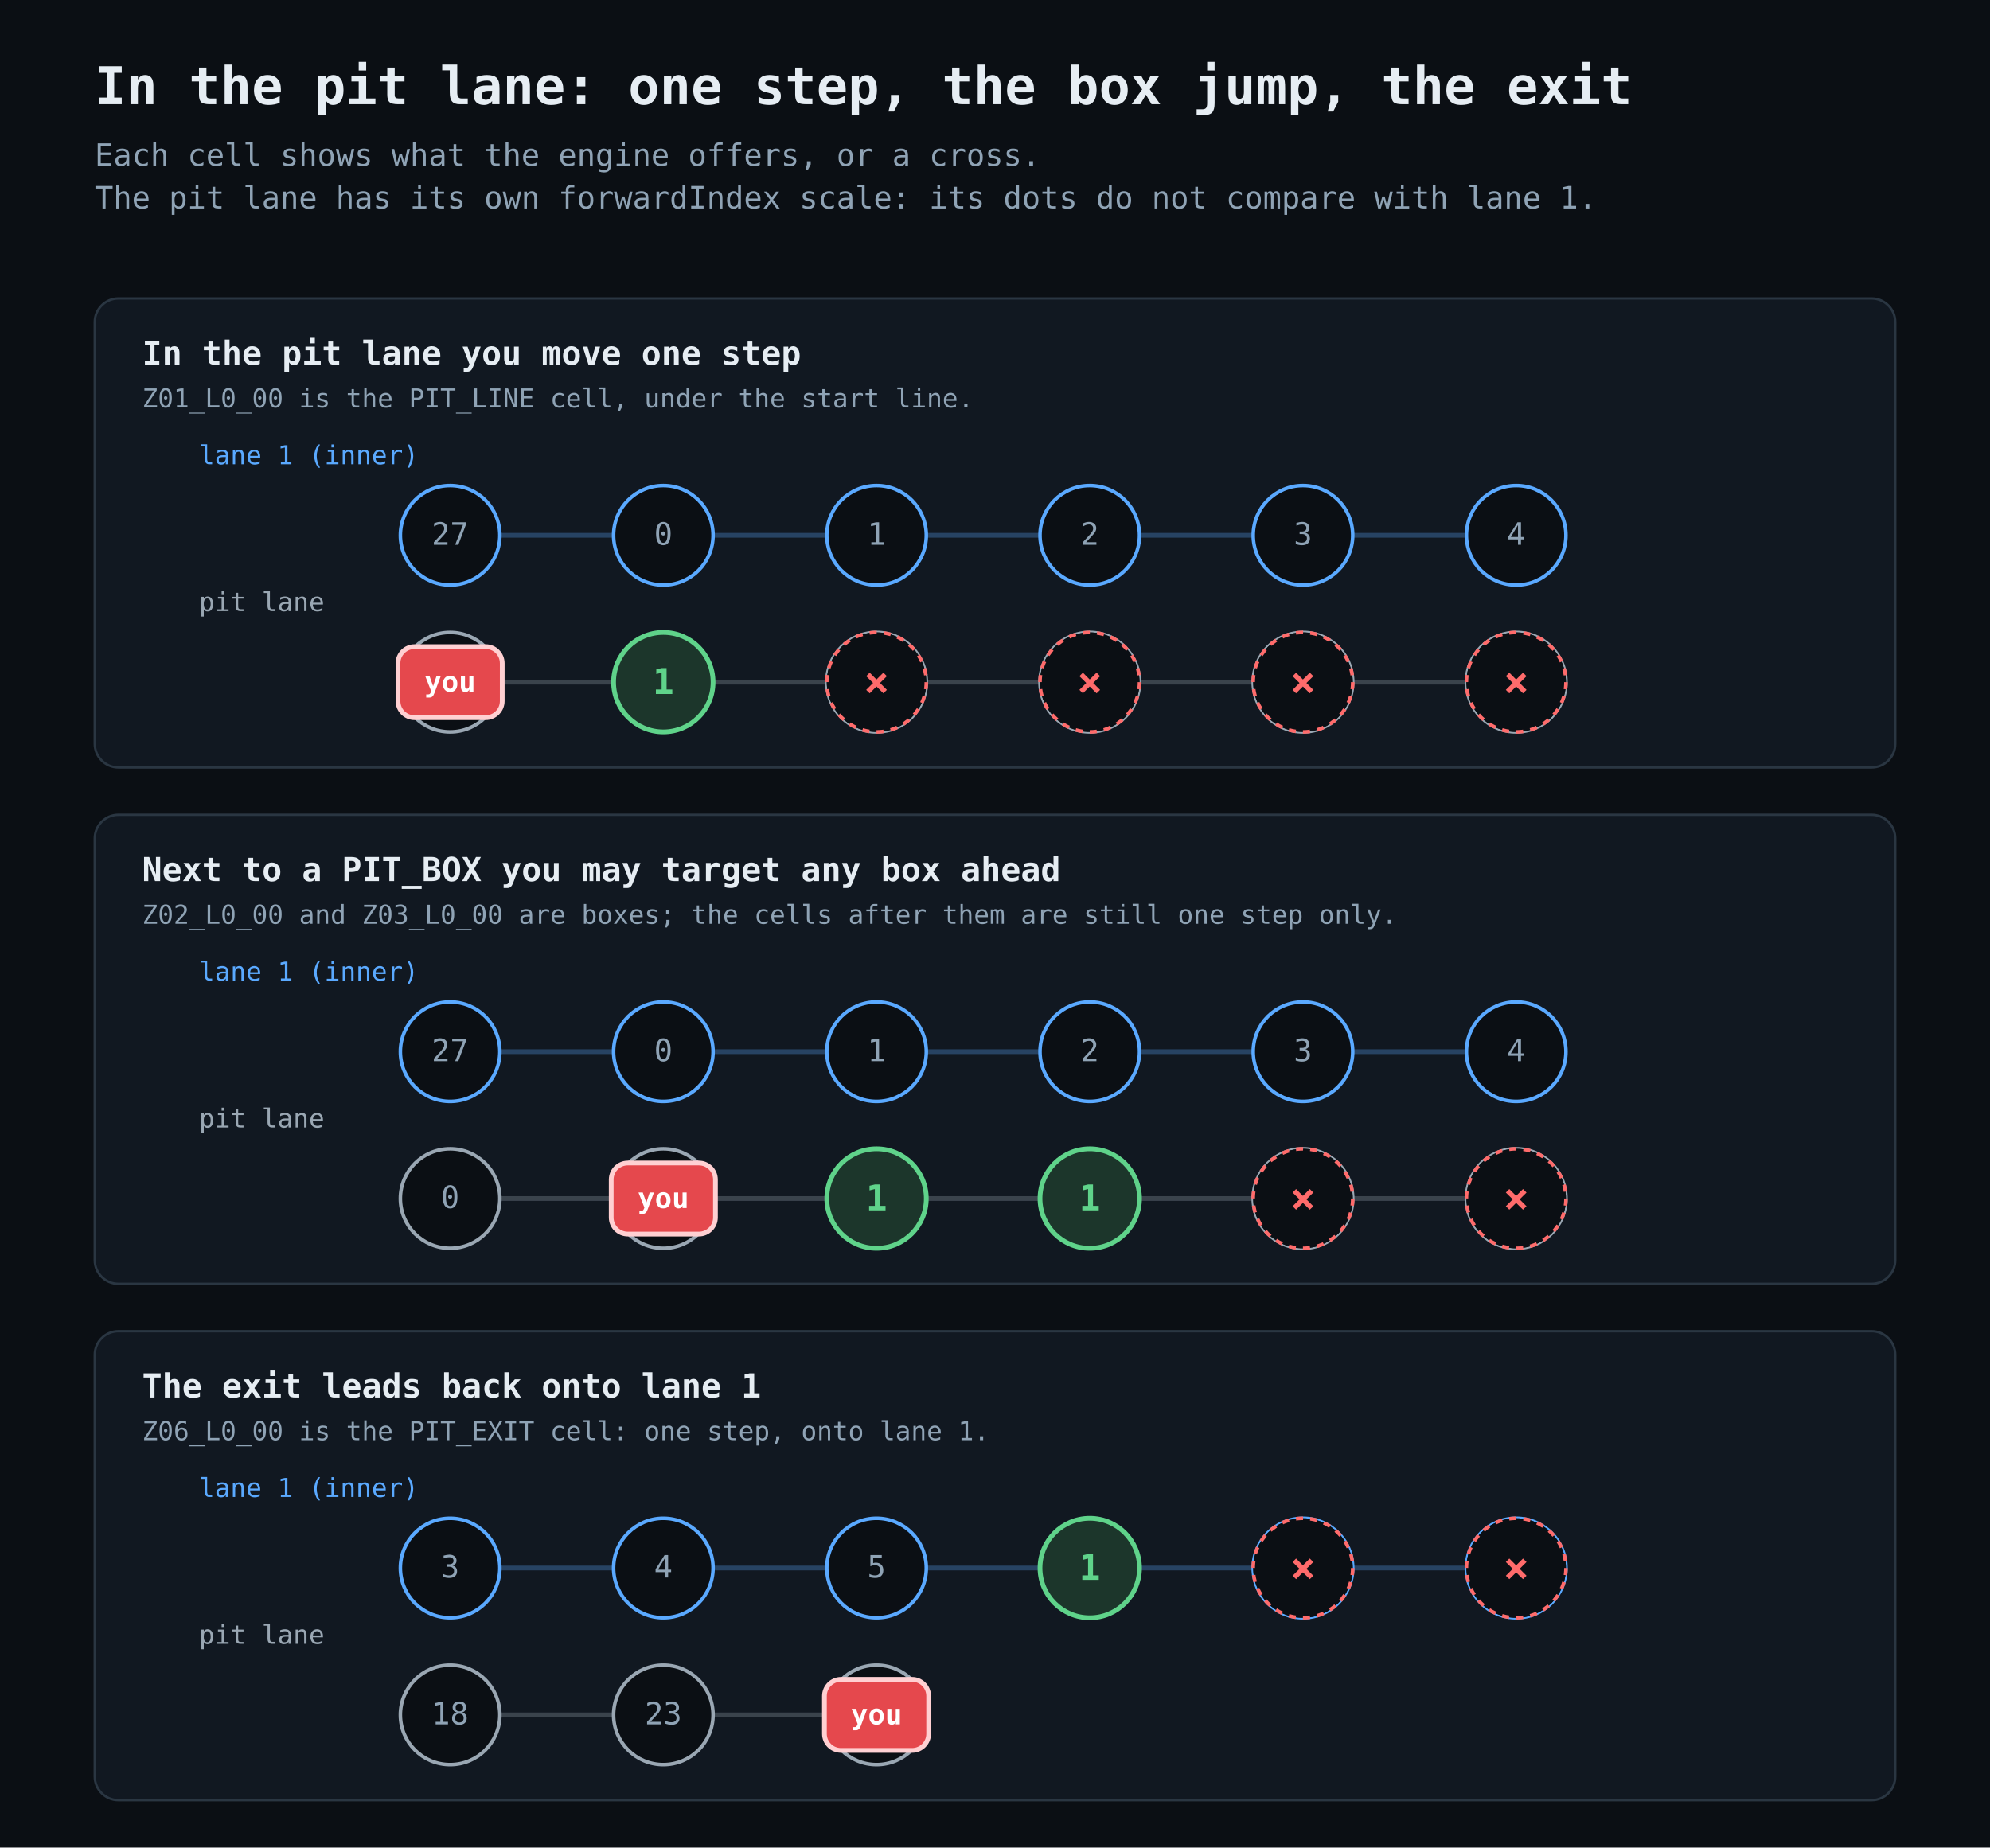
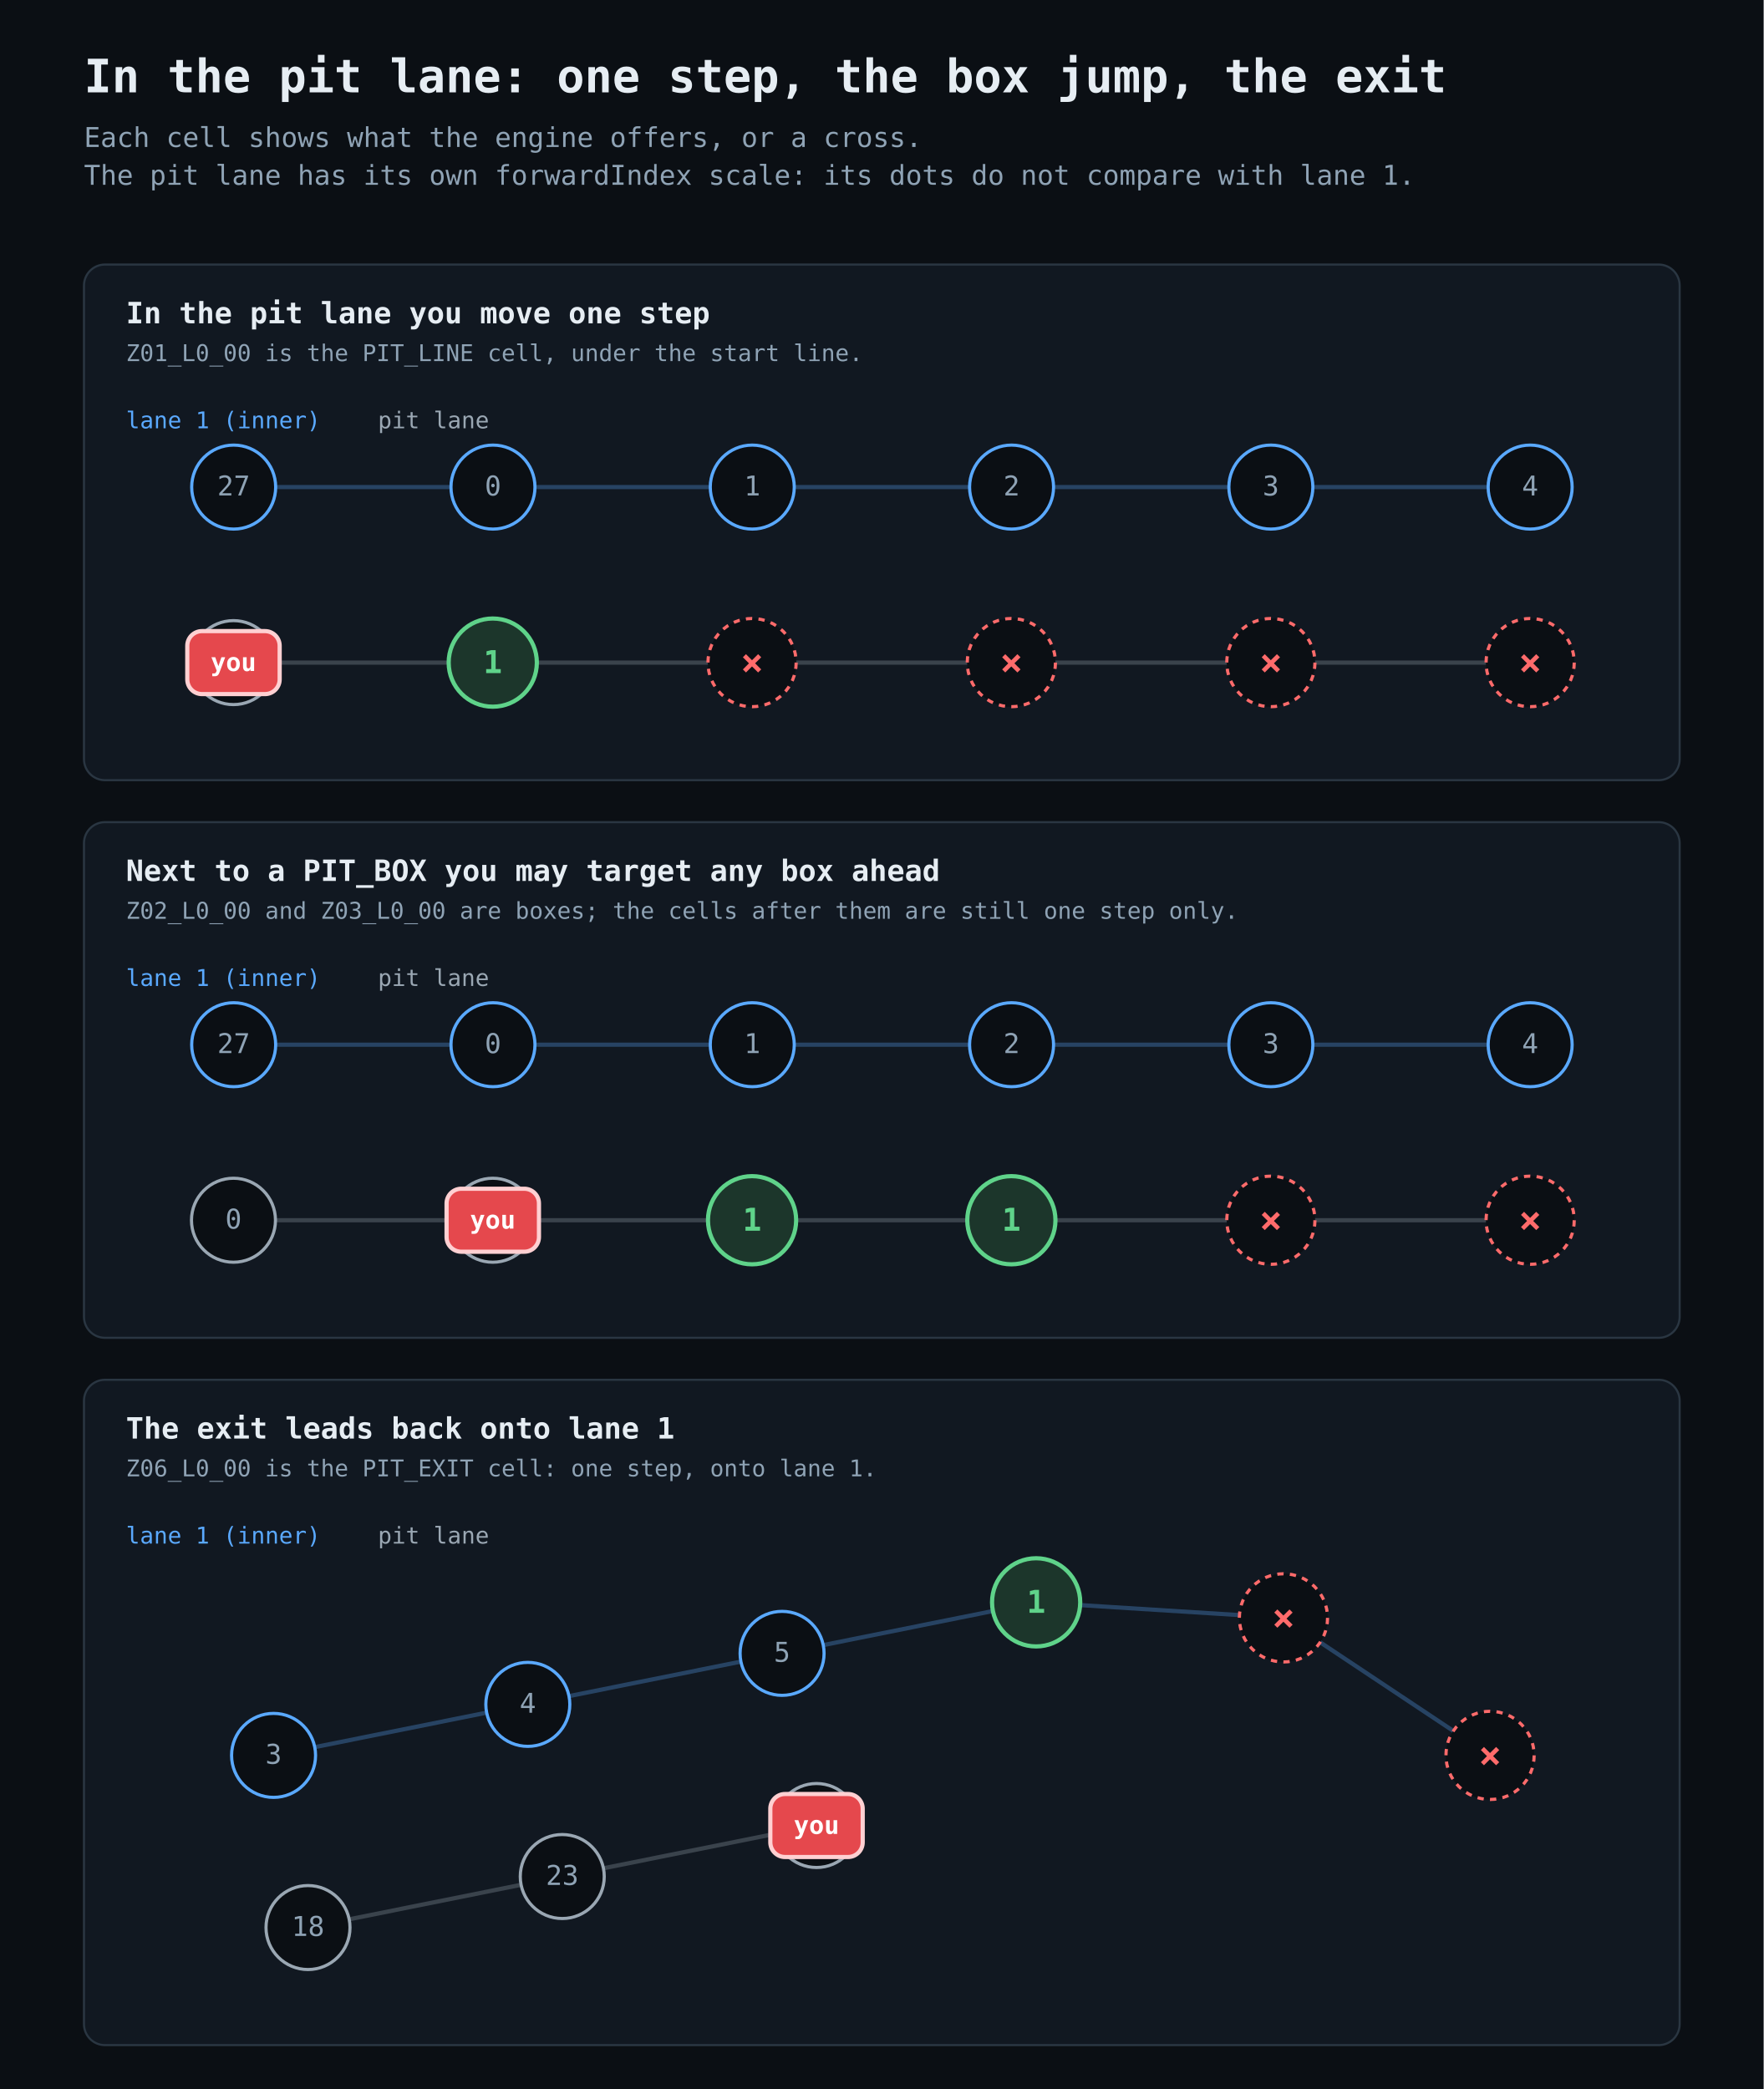
- <svg xmlns="http://www.w3.org/2000/svg" viewBox="0 0 840 780" width="840" height="780">
+ <svg xmlns="http://www.w3.org/2000/svg" viewBox="0 0 840 995" width="840" height="995">
  <defs>
    <pattern id="hatch" width="7" height="7" patternUnits="userSpaceOnUse" patternTransform="rotate(45)">
      <rect width="7" height="7" fill="#0b0f14" />
      <rect width="3" height="7" fill="#5aa9ff" opacity="0.5" />
    </pattern>
  </defs>
-   <rect x="0" y="0" width="840" height="780" fill="#0b0f14" />
+   <rect x="0" y="0" width="840" height="995" fill="#0b0f14" />
  <text x="40" y="44" fill="#e6edf3" font-size="22" font-weight="700" text-anchor="start" font-family="ui-monospace, Menlo, Consolas, monospace">In the pit lane: one step, the box jump, the exit</text>
  <text x="40" y="70" fill="#8fa3b5" font-size="13" font-weight="400" text-anchor="start" font-family="ui-monospace, Menlo, Consolas, monospace">Each cell shows what the engine offers, or a cross.</text>
  <text x="40" y="88" fill="#8fa3b5" font-size="13" font-weight="400" text-anchor="start" font-family="ui-monospace, Menlo, Consolas, monospace">The pit lane has its own forwardIndex scale: its dots do not compare with lane 1.</text>
-   <rect x="40" y="126" width="760" height="198" rx="10" fill="#111821" stroke="#2a3642" />
+   <rect x="40" y="126" width="760" height="245.6" rx="10" fill="#111821" stroke="#2a3642" />
  <text x="60" y="154" fill="#e6edf3" font-size="14" font-weight="700" text-anchor="start" font-family="ui-monospace, Menlo, Consolas, monospace">In the pit lane you move one step</text>
  <text x="60" y="172" fill="#8fa3b5" font-size="11" font-weight="400" text-anchor="start" font-family="ui-monospace, Menlo, Consolas, monospace">Z01_L0_00 is the PIT_LINE cell, under the start line.</text>
-   <polyline points="190.0,288.0 280.0,288.0 370.0,288.0 460.0,288.0 550.0,288.0 640.0,288.0" fill="none" stroke="#9aa7b3" stroke-width="2" opacity="0.3" />
-   <polyline points="190.0,226.0 280.0,226.0 370.0,226.0 460.0,226.0 550.0,226.0 640.0,226.0" fill="none" stroke="#5aa9ff" stroke-width="2" opacity="0.3" />
-   <circle cx="190" cy="288" r="21" fill="#0b0f14" stroke="#9aa7b3" stroke-width="1.5" />
-   <text x="190" y="292" fill="#8fa3b5" font-size="13" font-weight="400" text-anchor="middle" font-family="ui-monospace, Menlo, Consolas, monospace">0</text>
-   <circle cx="190" cy="226" r="21" fill="#0b0f14" stroke="#5aa9ff" stroke-width="1.5" />
-   <text x="190" y="230" fill="#8fa3b5" font-size="13" font-weight="400" text-anchor="middle" font-family="ui-monospace, Menlo, Consolas, monospace">27</text>
-   <circle cx="280" cy="288" r="21" fill="#0b0f14" stroke="#9aa7b3" stroke-width="1.5" />
-   <text x="280" y="292" fill="#8fa3b5" font-size="13" font-weight="400" text-anchor="middle" font-family="ui-monospace, Menlo, Consolas, monospace">5</text>
-   <circle cx="280" cy="226" r="21" fill="#0b0f14" stroke="#5aa9ff" stroke-width="1.5" />
-   <text x="280" y="230" fill="#8fa3b5" font-size="13" font-weight="400" text-anchor="middle" font-family="ui-monospace, Menlo, Consolas, monospace">0</text>
-   <circle cx="370" cy="288" r="21" fill="#0b0f14" stroke="#9aa7b3" stroke-width="1.5" />
-   <text x="370" y="292" fill="#8fa3b5" font-size="13" font-weight="400" text-anchor="middle" font-family="ui-monospace, Menlo, Consolas, monospace">9</text>
-   <circle cx="370" cy="226" r="21" fill="#0b0f14" stroke="#5aa9ff" stroke-width="1.5" />
-   <text x="370" y="230" fill="#8fa3b5" font-size="13" font-weight="400" text-anchor="middle" font-family="ui-monospace, Menlo, Consolas, monospace">1</text>
-   <circle cx="460" cy="288" r="21" fill="#0b0f14" stroke="#9aa7b3" stroke-width="1.5" />
-   <text x="460" y="292" fill="#8fa3b5" font-size="13" font-weight="400" text-anchor="middle" font-family="ui-monospace, Menlo, Consolas, monospace">14</text>
-   <circle cx="460" cy="226" r="21" fill="#0b0f14" stroke="#5aa9ff" stroke-width="1.5" />
-   <text x="460" y="230" fill="#8fa3b5" font-size="13" font-weight="400" text-anchor="middle" font-family="ui-monospace, Menlo, Consolas, monospace">2</text>
-   <circle cx="550" cy="288" r="21" fill="#0b0f14" stroke="#9aa7b3" stroke-width="1.5" />
-   <text x="550" y="292" fill="#8fa3b5" font-size="13" font-weight="400" text-anchor="middle" font-family="ui-monospace, Menlo, Consolas, monospace">18</text>
-   <circle cx="550" cy="226" r="21" fill="#0b0f14" stroke="#5aa9ff" stroke-width="1.5" />
-   <text x="550" y="230" fill="#8fa3b5" font-size="13" font-weight="400" text-anchor="middle" font-family="ui-monospace, Menlo, Consolas, monospace">3</text>
-   <circle cx="640" cy="288" r="21" fill="#0b0f14" stroke="#9aa7b3" stroke-width="1.5" />
-   <text x="640" y="292" fill="#8fa3b5" font-size="13" font-weight="400" text-anchor="middle" font-family="ui-monospace, Menlo, Consolas, monospace">23</text>
-   <circle cx="640" cy="226" r="21" fill="#0b0f14" stroke="#5aa9ff" stroke-width="1.5" />
-   <text x="640" y="230" fill="#8fa3b5" font-size="13" font-weight="400" text-anchor="middle" font-family="ui-monospace, Menlo, Consolas, monospace">4</text>
-   <text x="84" y="258" fill="#9aa7b3" font-size="11" font-weight="400" text-anchor="start" font-family="ui-monospace, Menlo, Consolas, monospace">pit lane</text>
-   <text x="84" y="196" fill="#5aa9ff" font-size="11" font-weight="400" text-anchor="start" font-family="ui-monospace, Menlo, Consolas, monospace">lane 1 (inner)</text>
-   <circle cx="280" cy="288" r="21" fill="#0b0f14" />
-   <circle cx="280" cy="288" r="21" fill="#5fd38a" fill-opacity="0.2" stroke="#5fd38a" stroke-width="2" />
-   <text x="280" y="293" fill="#5fd38a" font-size="15" font-weight="700" text-anchor="middle" font-family="ui-monospace, Menlo, Consolas, monospace">1</text>
-   <circle cx="370" cy="288" r="21" fill="#0b0f14" />
-   <circle cx="370" cy="288" r="21" fill="#0b0f14" stroke="#ff6b6b" stroke-width="1.5" stroke-dasharray="3 3" />
-   <text x="370" y="294" fill="#ff6b6b" font-size="18" font-weight="700" text-anchor="middle" font-family="ui-monospace, Menlo, Consolas, monospace">×</text>
-   <circle cx="460" cy="288" r="21" fill="#0b0f14" />
-   <circle cx="460" cy="288" r="21" fill="#0b0f14" stroke="#ff6b6b" stroke-width="1.5" stroke-dasharray="3 3" />
-   <text x="460" y="294" fill="#ff6b6b" font-size="18" font-weight="700" text-anchor="middle" font-family="ui-monospace, Menlo, Consolas, monospace">×</text>
-   <circle cx="550" cy="288" r="21" fill="#0b0f14" />
-   <circle cx="550" cy="288" r="21" fill="#0b0f14" stroke="#ff6b6b" stroke-width="1.5" stroke-dasharray="3 3" />
-   <text x="550" y="294" fill="#ff6b6b" font-size="18" font-weight="700" text-anchor="middle" font-family="ui-monospace, Menlo, Consolas, monospace">×</text>
-   <circle cx="640" cy="288" r="21" fill="#0b0f14" />
-   <circle cx="640" cy="288" r="21" fill="#0b0f14" stroke="#ff6b6b" stroke-width="1.5" stroke-dasharray="3 3" />
-   <text x="640" y="294" fill="#ff6b6b" font-size="18" font-weight="700" text-anchor="middle" font-family="ui-monospace, Menlo, Consolas, monospace">×</text>
-   <rect x="168" y="273" width="44" height="30" rx="7" fill="#e5484d" stroke="#ffd0d2" stroke-width="2" />
-   <text x="190" y="292" fill="#fff" font-size="12" font-weight="700" text-anchor="middle" font-family="ui-monospace, Menlo, Consolas, monospace">you</text>
-   <rect x="40" y="344" width="760" height="198" rx="10" fill="#111821" stroke="#2a3642" />
-   <text x="60" y="372" fill="#e6edf3" font-size="14" font-weight="700" text-anchor="start" font-family="ui-monospace, Menlo, Consolas, monospace">Next to a PIT_BOX you may target any box ahead</text>
-   <text x="60" y="390" fill="#8fa3b5" font-size="11" font-weight="400" text-anchor="start" font-family="ui-monospace, Menlo, Consolas, monospace">Z02_L0_00 and Z03_L0_00 are boxes; the cells after them are still one step only.</text>
-   <polyline points="190.0,506.0 280.0,506.0 370.0,506.0 460.0,506.0 550.0,506.0 640.0,506.0" fill="none" stroke="#9aa7b3" stroke-width="2" opacity="0.3" />
-   <polyline points="190.0,444.0 280.0,444.0 370.0,444.0 460.0,444.0 550.0,444.0 640.0,444.0" fill="none" stroke="#5aa9ff" stroke-width="2" opacity="0.3" />
-   <circle cx="190" cy="506" r="21" fill="#0b0f14" stroke="#9aa7b3" stroke-width="1.5" />
-   <text x="190" y="510" fill="#8fa3b5" font-size="13" font-weight="400" text-anchor="middle" font-family="ui-monospace, Menlo, Consolas, monospace">0</text>
-   <circle cx="190" cy="444" r="21" fill="#0b0f14" stroke="#5aa9ff" stroke-width="1.5" />
-   <text x="190" y="448" fill="#8fa3b5" font-size="13" font-weight="400" text-anchor="middle" font-family="ui-monospace, Menlo, Consolas, monospace">27</text>
-   <circle cx="280" cy="506" r="21" fill="#0b0f14" stroke="#9aa7b3" stroke-width="1.5" />
-   <text x="280" y="510" fill="#8fa3b5" font-size="13" font-weight="400" text-anchor="middle" font-family="ui-monospace, Menlo, Consolas, monospace">5</text>
-   <circle cx="280" cy="444" r="21" fill="#0b0f14" stroke="#5aa9ff" stroke-width="1.5" />
-   <text x="280" y="448" fill="#8fa3b5" font-size="13" font-weight="400" text-anchor="middle" font-family="ui-monospace, Menlo, Consolas, monospace">0</text>
-   <circle cx="370" cy="506" r="21" fill="#0b0f14" stroke="#9aa7b3" stroke-width="1.5" />
-   <text x="370" y="510" fill="#8fa3b5" font-size="13" font-weight="400" text-anchor="middle" font-family="ui-monospace, Menlo, Consolas, monospace">9</text>
-   <circle cx="370" cy="444" r="21" fill="#0b0f14" stroke="#5aa9ff" stroke-width="1.5" />
-   <text x="370" y="448" fill="#8fa3b5" font-size="13" font-weight="400" text-anchor="middle" font-family="ui-monospace, Menlo, Consolas, monospace">1</text>
-   <circle cx="460" cy="506" r="21" fill="#0b0f14" stroke="#9aa7b3" stroke-width="1.5" />
-   <text x="460" y="510" fill="#8fa3b5" font-size="13" font-weight="400" text-anchor="middle" font-family="ui-monospace, Menlo, Consolas, monospace">14</text>
-   <circle cx="460" cy="444" r="21" fill="#0b0f14" stroke="#5aa9ff" stroke-width="1.5" />
-   <text x="460" y="448" fill="#8fa3b5" font-size="13" font-weight="400" text-anchor="middle" font-family="ui-monospace, Menlo, Consolas, monospace">2</text>
-   <circle cx="550" cy="506" r="21" fill="#0b0f14" stroke="#9aa7b3" stroke-width="1.5" />
-   <text x="550" y="510" fill="#8fa3b5" font-size="13" font-weight="400" text-anchor="middle" font-family="ui-monospace, Menlo, Consolas, monospace">18</text>
-   <circle cx="550" cy="444" r="21" fill="#0b0f14" stroke="#5aa9ff" stroke-width="1.5" />
-   <text x="550" y="448" fill="#8fa3b5" font-size="13" font-weight="400" text-anchor="middle" font-family="ui-monospace, Menlo, Consolas, monospace">3</text>
-   <circle cx="640" cy="506" r="21" fill="#0b0f14" stroke="#9aa7b3" stroke-width="1.5" />
-   <text x="640" y="510" fill="#8fa3b5" font-size="13" font-weight="400" text-anchor="middle" font-family="ui-monospace, Menlo, Consolas, monospace">23</text>
-   <circle cx="640" cy="444" r="21" fill="#0b0f14" stroke="#5aa9ff" stroke-width="1.5" />
-   <text x="640" y="448" fill="#8fa3b5" font-size="13" font-weight="400" text-anchor="middle" font-family="ui-monospace, Menlo, Consolas, monospace">4</text>
-   <text x="84" y="476" fill="#9aa7b3" font-size="11" font-weight="400" text-anchor="start" font-family="ui-monospace, Menlo, Consolas, monospace">pit lane</text>
-   <text x="84" y="414" fill="#5aa9ff" font-size="11" font-weight="400" text-anchor="start" font-family="ui-monospace, Menlo, Consolas, monospace">lane 1 (inner)</text>
-   <circle cx="370" cy="506" r="21" fill="#0b0f14" />
-   <circle cx="370" cy="506" r="21" fill="#5fd38a" fill-opacity="0.2" stroke="#5fd38a" stroke-width="2" />
-   <text x="370" y="511" fill="#5fd38a" font-size="15" font-weight="700" text-anchor="middle" font-family="ui-monospace, Menlo, Consolas, monospace">1</text>
-   <circle cx="460" cy="506" r="21" fill="#0b0f14" />
-   <circle cx="460" cy="506" r="21" fill="#5fd38a" fill-opacity="0.2" stroke="#5fd38a" stroke-width="2" />
-   <text x="460" y="511" fill="#5fd38a" font-size="15" font-weight="700" text-anchor="middle" font-family="ui-monospace, Menlo, Consolas, monospace">1</text>
-   <circle cx="550" cy="506" r="21" fill="#0b0f14" />
-   <circle cx="550" cy="506" r="21" fill="#0b0f14" stroke="#ff6b6b" stroke-width="1.5" stroke-dasharray="3 3" />
-   <text x="550" y="512" fill="#ff6b6b" font-size="18" font-weight="700" text-anchor="middle" font-family="ui-monospace, Menlo, Consolas, monospace">×</text>
-   <circle cx="640" cy="506" r="21" fill="#0b0f14" />
-   <circle cx="640" cy="506" r="21" fill="#0b0f14" stroke="#ff6b6b" stroke-width="1.5" stroke-dasharray="3 3" />
-   <text x="640" y="512" fill="#ff6b6b" font-size="18" font-weight="700" text-anchor="middle" font-family="ui-monospace, Menlo, Consolas, monospace">×</text>
-   <rect x="258" y="491" width="44" height="30" rx="7" fill="#e5484d" stroke="#ffd0d2" stroke-width="2" />
-   <text x="280" y="510" fill="#fff" font-size="12" font-weight="700" text-anchor="middle" font-family="ui-monospace, Menlo, Consolas, monospace">you</text>
-   <rect x="40" y="562" width="760" height="198" rx="10" fill="#111821" stroke="#2a3642" />
-   <text x="60" y="590" fill="#e6edf3" font-size="14" font-weight="700" text-anchor="start" font-family="ui-monospace, Menlo, Consolas, monospace">The exit leads back onto lane 1</text>
-   <text x="60" y="608" fill="#8fa3b5" font-size="11" font-weight="400" text-anchor="start" font-family="ui-monospace, Menlo, Consolas, monospace">Z06_L0_00 is the PIT_EXIT cell: one step, onto lane 1.</text>
-   <polyline points="190.0,724.0 280.0,724.0 370.0,724.0" fill="none" stroke="#9aa7b3" stroke-width="2" opacity="0.3" />
-   <polyline points="190.0,662.0 280.0,662.0 370.0,662.0 460.0,662.0 550.0,662.0 640.0,662.0" fill="none" stroke="#5aa9ff" stroke-width="2" opacity="0.3" />
-   <circle cx="190" cy="724" r="21" fill="#0b0f14" stroke="#9aa7b3" stroke-width="1.5" />
-   <text x="190" y="728" fill="#8fa3b5" font-size="13" font-weight="400" text-anchor="middle" font-family="ui-monospace, Menlo, Consolas, monospace">18</text>
-   <circle cx="190" cy="662" r="21" fill="#0b0f14" stroke="#5aa9ff" stroke-width="1.5" />
-   <text x="190" y="666" fill="#8fa3b5" font-size="13" font-weight="400" text-anchor="middle" font-family="ui-monospace, Menlo, Consolas, monospace">3</text>
-   <circle cx="280" cy="724" r="21" fill="#0b0f14" stroke="#9aa7b3" stroke-width="1.5" />
-   <text x="280" y="728" fill="#8fa3b5" font-size="13" font-weight="400" text-anchor="middle" font-family="ui-monospace, Menlo, Consolas, monospace">23</text>
-   <circle cx="280" cy="662" r="21" fill="#0b0f14" stroke="#5aa9ff" stroke-width="1.5" />
-   <text x="280" y="666" fill="#8fa3b5" font-size="13" font-weight="400" text-anchor="middle" font-family="ui-monospace, Menlo, Consolas, monospace">4</text>
-   <circle cx="370" cy="724" r="21" fill="#0b0f14" stroke="#9aa7b3" stroke-width="1.5" />
-   <text x="370" y="728" fill="#8fa3b5" font-size="13" font-weight="400" text-anchor="middle" font-family="ui-monospace, Menlo, Consolas, monospace">27</text>
-   <circle cx="370" cy="662" r="21" fill="#0b0f14" stroke="#5aa9ff" stroke-width="1.5" />
-   <text x="370" y="666" fill="#8fa3b5" font-size="13" font-weight="400" text-anchor="middle" font-family="ui-monospace, Menlo, Consolas, monospace">5</text>
-   <circle cx="460" cy="662" r="21" fill="#0b0f14" stroke="#5aa9ff" stroke-width="1.5" />
-   <text x="460" y="666" fill="#8fa3b5" font-size="13" font-weight="400" text-anchor="middle" font-family="ui-monospace, Menlo, Consolas, monospace">6</text>
-   <circle cx="550" cy="662" r="21" fill="#0b0f14" stroke="#5aa9ff" stroke-width="1.5" />
-   <text x="550" y="666" fill="#8fa3b5" font-size="13" font-weight="400" text-anchor="middle" font-family="ui-monospace, Menlo, Consolas, monospace">7</text>
-   <circle cx="640" cy="662" r="21" fill="#0b0f14" stroke="#5aa9ff" stroke-width="1.5" />
-   <text x="640" y="666" fill="#8fa3b5" font-size="13" font-weight="400" text-anchor="middle" font-family="ui-monospace, Menlo, Consolas, monospace">8</text>
-   <text x="84" y="694" fill="#9aa7b3" font-size="11" font-weight="400" text-anchor="start" font-family="ui-monospace, Menlo, Consolas, monospace">pit lane</text>
-   <text x="84" y="632" fill="#5aa9ff" font-size="11" font-weight="400" text-anchor="start" font-family="ui-monospace, Menlo, Consolas, monospace">lane 1 (inner)</text>
-   <circle cx="460" cy="662" r="21" fill="#0b0f14" />
-   <circle cx="460" cy="662" r="21" fill="#5fd38a" fill-opacity="0.2" stroke="#5fd38a" stroke-width="2" />
-   <text x="460" y="667" fill="#5fd38a" font-size="15" font-weight="700" text-anchor="middle" font-family="ui-monospace, Menlo, Consolas, monospace">1</text>
-   <circle cx="550" cy="662" r="21" fill="#0b0f14" />
-   <circle cx="550" cy="662" r="21" fill="#0b0f14" stroke="#ff6b6b" stroke-width="1.5" stroke-dasharray="3 3" />
-   <text x="550" y="668" fill="#ff6b6b" font-size="18" font-weight="700" text-anchor="middle" font-family="ui-monospace, Menlo, Consolas, monospace">×</text>
-   <circle cx="640" cy="662" r="21" fill="#0b0f14" />
-   <circle cx="640" cy="662" r="21" fill="#0b0f14" stroke="#ff6b6b" stroke-width="1.5" stroke-dasharray="3 3" />
-   <text x="640" y="668" fill="#ff6b6b" font-size="18" font-weight="700" text-anchor="middle" font-family="ui-monospace, Menlo, Consolas, monospace">×</text>
-   <rect x="348" y="709" width="44" height="30" rx="7" fill="#e5484d" stroke="#ffd0d2" stroke-width="2" />
-   <text x="370" y="728" fill="#fff" font-size="12" font-weight="700" text-anchor="middle" font-family="ui-monospace, Menlo, Consolas, monospace">you</text>
+   <polyline points="111.2,315.6 234.7,315.6 358.2,315.6 481.7,315.6 605.3,315.6 728.8,315.6" fill="none" stroke="#9aa7b3" stroke-width="2" opacity="0.3" />
+   <polyline points="111.3,232.0 234.8,232.0 358.3,232.0 481.8,232.0 605.3,232.0 728.8,232.0" fill="none" stroke="#5aa9ff" stroke-width="2" opacity="0.3" />
+   <circle cx="111.2" cy="315.6" r="20" fill="#0b0f14" stroke="#9aa7b3" stroke-width="1.5" />
+   <text x="111.2" y="319.6" fill="#8fa3b5" font-size="13" font-weight="400" text-anchor="middle" font-family="ui-monospace, Menlo, Consolas, monospace">0</text>
+   <circle cx="234.7" cy="315.6" r="20" fill="#0b0f14" stroke="#9aa7b3" stroke-width="1.5" />
+   <text x="234.7" y="319.6" fill="#8fa3b5" font-size="13" font-weight="400" text-anchor="middle" font-family="ui-monospace, Menlo, Consolas, monospace">5</text>
+   <circle cx="358.2" cy="315.6" r="20" fill="#0b0f14" stroke="#9aa7b3" stroke-width="1.5" />
+   <text x="358.2" y="319.6" fill="#8fa3b5" font-size="13" font-weight="400" text-anchor="middle" font-family="ui-monospace, Menlo, Consolas, monospace">9</text>
+   <circle cx="481.7" cy="315.6" r="20" fill="#0b0f14" stroke="#9aa7b3" stroke-width="1.5" />
+   <text x="481.7" y="319.6" fill="#8fa3b5" font-size="13" font-weight="400" text-anchor="middle" font-family="ui-monospace, Menlo, Consolas, monospace">14</text>
+   <circle cx="605.3" cy="315.6" r="20" fill="#0b0f14" stroke="#9aa7b3" stroke-width="1.5" />
+   <text x="605.3" y="319.6" fill="#8fa3b5" font-size="13" font-weight="400" text-anchor="middle" font-family="ui-monospace, Menlo, Consolas, monospace">18</text>
+   <circle cx="728.8" cy="315.6" r="20" fill="#0b0f14" stroke="#9aa7b3" stroke-width="1.5" />
+   <text x="728.8" y="319.6" fill="#8fa3b5" font-size="13" font-weight="400" text-anchor="middle" font-family="ui-monospace, Menlo, Consolas, monospace">23</text>
+   <circle cx="111.3" cy="232" r="20" fill="#0b0f14" stroke="#5aa9ff" stroke-width="1.5" />
+   <text x="111.3" y="236" fill="#8fa3b5" font-size="13" font-weight="400" text-anchor="middle" font-family="ui-monospace, Menlo, Consolas, monospace">27</text>
+   <circle cx="234.8" cy="232" r="20" fill="#0b0f14" stroke="#5aa9ff" stroke-width="1.5" />
+   <text x="234.8" y="236" fill="#8fa3b5" font-size="13" font-weight="400" text-anchor="middle" font-family="ui-monospace, Menlo, Consolas, monospace">0</text>
+   <circle cx="358.3" cy="232" r="20" fill="#0b0f14" stroke="#5aa9ff" stroke-width="1.5" />
+   <text x="358.3" y="236" fill="#8fa3b5" font-size="13" font-weight="400" text-anchor="middle" font-family="ui-monospace, Menlo, Consolas, monospace">1</text>
+   <circle cx="481.8" cy="232" r="20" fill="#0b0f14" stroke="#5aa9ff" stroke-width="1.5" />
+   <text x="481.8" y="236" fill="#8fa3b5" font-size="13" font-weight="400" text-anchor="middle" font-family="ui-monospace, Menlo, Consolas, monospace">2</text>
+   <circle cx="605.3" cy="232" r="20" fill="#0b0f14" stroke="#5aa9ff" stroke-width="1.5" />
+   <text x="605.3" y="236" fill="#8fa3b5" font-size="13" font-weight="400" text-anchor="middle" font-family="ui-monospace, Menlo, Consolas, monospace">3</text>
+   <circle cx="728.8" cy="232" r="20" fill="#0b0f14" stroke="#5aa9ff" stroke-width="1.5" />
+   <text x="728.8" y="236" fill="#8fa3b5" font-size="13" font-weight="400" text-anchor="middle" font-family="ui-monospace, Menlo, Consolas, monospace">4</text>
+   <text x="60" y="204" fill="#5aa9ff" font-size="11" font-weight="400" text-anchor="start" font-family="ui-monospace, Menlo, Consolas, monospace">lane 1 (inner)</text>
+   <text x="180" y="204" fill="#9aa7b3" font-size="11" font-weight="400" text-anchor="start" font-family="ui-monospace, Menlo, Consolas, monospace">pit lane</text>
+   <circle cx="234.7" cy="315.6" r="21" fill="#0b0f14" />
+   <circle cx="234.7" cy="315.6" r="21" fill="#5fd38a" fill-opacity="0.2" stroke="#5fd38a" stroke-width="2" />
+   <text x="234.7" y="320.6" fill="#5fd38a" font-size="15" font-weight="700" text-anchor="middle" font-family="ui-monospace, Menlo, Consolas, monospace">1</text>
+   <circle cx="358.2" cy="315.6" r="21" fill="#0b0f14" />
+   <circle cx="358.2" cy="315.6" r="21" fill="#0b0f14" stroke="#ff6b6b" stroke-width="1.5" stroke-dasharray="3 3" />
+   <text x="358.2" y="321.6" fill="#ff6b6b" font-size="18" font-weight="700" text-anchor="middle" font-family="ui-monospace, Menlo, Consolas, monospace">×</text>
+   <circle cx="481.7" cy="315.6" r="21" fill="#0b0f14" />
+   <circle cx="481.7" cy="315.6" r="21" fill="#0b0f14" stroke="#ff6b6b" stroke-width="1.5" stroke-dasharray="3 3" />
+   <text x="481.7" y="321.6" fill="#ff6b6b" font-size="18" font-weight="700" text-anchor="middle" font-family="ui-monospace, Menlo, Consolas, monospace">×</text>
+   <circle cx="605.3" cy="315.6" r="21" fill="#0b0f14" />
+   <circle cx="605.3" cy="315.6" r="21" fill="#0b0f14" stroke="#ff6b6b" stroke-width="1.5" stroke-dasharray="3 3" />
+   <text x="605.3" y="321.6" fill="#ff6b6b" font-size="18" font-weight="700" text-anchor="middle" font-family="ui-monospace, Menlo, Consolas, monospace">×</text>
+   <circle cx="728.8" cy="315.6" r="21" fill="#0b0f14" />
+   <circle cx="728.8" cy="315.6" r="21" fill="#0b0f14" stroke="#ff6b6b" stroke-width="1.5" stroke-dasharray="3 3" />
+   <text x="728.8" y="321.6" fill="#ff6b6b" font-size="18" font-weight="700" text-anchor="middle" font-family="ui-monospace, Menlo, Consolas, monospace">×</text>
+   <rect x="89.2" y="300.6" width="44" height="30" rx="7" fill="#e5484d" stroke="#ffd0d2" stroke-width="2" />
+   <text x="111.2" y="319.6" fill="#fff" font-size="12" font-weight="700" text-anchor="middle" font-family="ui-monospace, Menlo, Consolas, monospace">you</text>
+   <rect x="40" y="391.6" width="760" height="245.6" rx="10" fill="#111821" stroke="#2a3642" />
+   <text x="60" y="419.6" fill="#e6edf3" font-size="14" font-weight="700" text-anchor="start" font-family="ui-monospace, Menlo, Consolas, monospace">Next to a PIT_BOX you may target any box ahead</text>
+   <text x="60" y="437.6" fill="#8fa3b5" font-size="11" font-weight="400" text-anchor="start" font-family="ui-monospace, Menlo, Consolas, monospace">Z02_L0_00 and Z03_L0_00 are boxes; the cells after them are still one step only.</text>
+   <polyline points="111.2,581.2 234.7,581.2 358.2,581.2 481.7,581.2 605.3,581.2 728.8,581.2" fill="none" stroke="#9aa7b3" stroke-width="2" opacity="0.3" />
+   <polyline points="111.3,497.6 234.8,497.6 358.3,497.6 481.8,497.6 605.3,497.6 728.8,497.6" fill="none" stroke="#5aa9ff" stroke-width="2" opacity="0.3" />
+   <circle cx="111.2" cy="581.2" r="20" fill="#0b0f14" stroke="#9aa7b3" stroke-width="1.5" />
+   <text x="111.2" y="585.2" fill="#8fa3b5" font-size="13" font-weight="400" text-anchor="middle" font-family="ui-monospace, Menlo, Consolas, monospace">0</text>
+   <circle cx="234.7" cy="581.2" r="20" fill="#0b0f14" stroke="#9aa7b3" stroke-width="1.5" />
+   <text x="234.7" y="585.2" fill="#8fa3b5" font-size="13" font-weight="400" text-anchor="middle" font-family="ui-monospace, Menlo, Consolas, monospace">5</text>
+   <circle cx="358.2" cy="581.2" r="20" fill="#0b0f14" stroke="#9aa7b3" stroke-width="1.5" />
+   <text x="358.2" y="585.2" fill="#8fa3b5" font-size="13" font-weight="400" text-anchor="middle" font-family="ui-monospace, Menlo, Consolas, monospace">9</text>
+   <circle cx="481.7" cy="581.2" r="20" fill="#0b0f14" stroke="#9aa7b3" stroke-width="1.5" />
+   <text x="481.7" y="585.2" fill="#8fa3b5" font-size="13" font-weight="400" text-anchor="middle" font-family="ui-monospace, Menlo, Consolas, monospace">14</text>
+   <circle cx="605.3" cy="581.2" r="20" fill="#0b0f14" stroke="#9aa7b3" stroke-width="1.5" />
+   <text x="605.3" y="585.2" fill="#8fa3b5" font-size="13" font-weight="400" text-anchor="middle" font-family="ui-monospace, Menlo, Consolas, monospace">18</text>
+   <circle cx="728.8" cy="581.2" r="20" fill="#0b0f14" stroke="#9aa7b3" stroke-width="1.5" />
+   <text x="728.8" y="585.2" fill="#8fa3b5" font-size="13" font-weight="400" text-anchor="middle" font-family="ui-monospace, Menlo, Consolas, monospace">23</text>
+   <circle cx="111.3" cy="497.6" r="20" fill="#0b0f14" stroke="#5aa9ff" stroke-width="1.5" />
+   <text x="111.3" y="501.6" fill="#8fa3b5" font-size="13" font-weight="400" text-anchor="middle" font-family="ui-monospace, Menlo, Consolas, monospace">27</text>
+   <circle cx="234.8" cy="497.6" r="20" fill="#0b0f14" stroke="#5aa9ff" stroke-width="1.5" />
+   <text x="234.8" y="501.6" fill="#8fa3b5" font-size="13" font-weight="400" text-anchor="middle" font-family="ui-monospace, Menlo, Consolas, monospace">0</text>
+   <circle cx="358.3" cy="497.6" r="20" fill="#0b0f14" stroke="#5aa9ff" stroke-width="1.5" />
+   <text x="358.3" y="501.6" fill="#8fa3b5" font-size="13" font-weight="400" text-anchor="middle" font-family="ui-monospace, Menlo, Consolas, monospace">1</text>
+   <circle cx="481.8" cy="497.6" r="20" fill="#0b0f14" stroke="#5aa9ff" stroke-width="1.5" />
+   <text x="481.8" y="501.6" fill="#8fa3b5" font-size="13" font-weight="400" text-anchor="middle" font-family="ui-monospace, Menlo, Consolas, monospace">2</text>
+   <circle cx="605.3" cy="497.6" r="20" fill="#0b0f14" stroke="#5aa9ff" stroke-width="1.5" />
+   <text x="605.3" y="501.6" fill="#8fa3b5" font-size="13" font-weight="400" text-anchor="middle" font-family="ui-monospace, Menlo, Consolas, monospace">3</text>
+   <circle cx="728.8" cy="497.6" r="20" fill="#0b0f14" stroke="#5aa9ff" stroke-width="1.5" />
+   <text x="728.8" y="501.6" fill="#8fa3b5" font-size="13" font-weight="400" text-anchor="middle" font-family="ui-monospace, Menlo, Consolas, monospace">4</text>
+   <text x="60" y="469.6" fill="#5aa9ff" font-size="11" font-weight="400" text-anchor="start" font-family="ui-monospace, Menlo, Consolas, monospace">lane 1 (inner)</text>
+   <text x="180" y="469.6" fill="#9aa7b3" font-size="11" font-weight="400" text-anchor="start" font-family="ui-monospace, Menlo, Consolas, monospace">pit lane</text>
+   <circle cx="358.2" cy="581.2" r="21" fill="#0b0f14" />
+   <circle cx="358.2" cy="581.2" r="21" fill="#5fd38a" fill-opacity="0.2" stroke="#5fd38a" stroke-width="2" />
+   <text x="358.2" y="586.2" fill="#5fd38a" font-size="15" font-weight="700" text-anchor="middle" font-family="ui-monospace, Menlo, Consolas, monospace">1</text>
+   <circle cx="481.7" cy="581.2" r="21" fill="#0b0f14" />
+   <circle cx="481.7" cy="581.2" r="21" fill="#5fd38a" fill-opacity="0.2" stroke="#5fd38a" stroke-width="2" />
+   <text x="481.7" y="586.2" fill="#5fd38a" font-size="15" font-weight="700" text-anchor="middle" font-family="ui-monospace, Menlo, Consolas, monospace">1</text>
+   <circle cx="605.3" cy="581.2" r="21" fill="#0b0f14" />
+   <circle cx="605.3" cy="581.2" r="21" fill="#0b0f14" stroke="#ff6b6b" stroke-width="1.5" stroke-dasharray="3 3" />
+   <text x="605.3" y="587.2" fill="#ff6b6b" font-size="18" font-weight="700" text-anchor="middle" font-family="ui-monospace, Menlo, Consolas, monospace">×</text>
+   <circle cx="728.8" cy="581.2" r="21" fill="#0b0f14" />
+   <circle cx="728.8" cy="581.2" r="21" fill="#0b0f14" stroke="#ff6b6b" stroke-width="1.5" stroke-dasharray="3 3" />
+   <text x="728.8" y="587.2" fill="#ff6b6b" font-size="18" font-weight="700" text-anchor="middle" font-family="ui-monospace, Menlo, Consolas, monospace">×</text>
+   <rect x="212.7" y="566.2" width="44" height="30" rx="7" fill="#e5484d" stroke="#ffd0d2" stroke-width="2" />
+   <text x="234.7" y="585.2" fill="#fff" font-size="12" font-weight="700" text-anchor="middle" font-family="ui-monospace, Menlo, Consolas, monospace">you</text>
+   <rect x="40" y="657.2" width="760" height="316.9" rx="10" fill="#111821" stroke="#2a3642" />
+   <text x="60" y="685.2" fill="#e6edf3" font-size="14" font-weight="700" text-anchor="start" font-family="ui-monospace, Menlo, Consolas, monospace">The exit leads back onto lane 1</text>
+   <text x="60" y="703.2" fill="#8fa3b5" font-size="11" font-weight="400" text-anchor="start" font-family="ui-monospace, Menlo, Consolas, monospace">Z06_L0_00 is the PIT_EXIT cell: one step, onto lane 1.</text>
+   <polyline points="146.7,918.1 267.8,893.8 388.9,869.5" fill="none" stroke="#9aa7b3" stroke-width="2" opacity="0.3" />
+   <polyline points="130.3,836.1 251.4,811.8 372.5,787.5 493.5,763.2 611.3,770.6 709.7,836.1" fill="none" stroke="#5aa9ff" stroke-width="2" opacity="0.3" />
+   <circle cx="146.7" cy="918.1" r="20" fill="#0b0f14" stroke="#9aa7b3" stroke-width="1.5" />
+   <text x="146.7" y="922.1" fill="#8fa3b5" font-size="13" font-weight="400" text-anchor="middle" font-family="ui-monospace, Menlo, Consolas, monospace">18</text>
+   <circle cx="267.8" cy="893.8" r="20" fill="#0b0f14" stroke="#9aa7b3" stroke-width="1.5" />
+   <text x="267.8" y="897.8" fill="#8fa3b5" font-size="13" font-weight="400" text-anchor="middle" font-family="ui-monospace, Menlo, Consolas, monospace">23</text>
+   <circle cx="388.9" cy="869.5" r="20" fill="#0b0f14" stroke="#9aa7b3" stroke-width="1.5" />
+   <text x="388.9" y="873.5" fill="#8fa3b5" font-size="13" font-weight="400" text-anchor="middle" font-family="ui-monospace, Menlo, Consolas, monospace">27</text>
+   <circle cx="130.3" cy="836.1" r="20" fill="#0b0f14" stroke="#5aa9ff" stroke-width="1.5" />
+   <text x="130.3" y="840.1" fill="#8fa3b5" font-size="13" font-weight="400" text-anchor="middle" font-family="ui-monospace, Menlo, Consolas, monospace">3</text>
+   <circle cx="251.4" cy="811.8" r="20" fill="#0b0f14" stroke="#5aa9ff" stroke-width="1.5" />
+   <text x="251.4" y="815.8" fill="#8fa3b5" font-size="13" font-weight="400" text-anchor="middle" font-family="ui-monospace, Menlo, Consolas, monospace">4</text>
+   <circle cx="372.5" cy="787.5" r="20" fill="#0b0f14" stroke="#5aa9ff" stroke-width="1.5" />
+   <text x="372.5" y="791.5" fill="#8fa3b5" font-size="13" font-weight="400" text-anchor="middle" font-family="ui-monospace, Menlo, Consolas, monospace">5</text>
+   <circle cx="493.5" cy="763.2" r="20" fill="#0b0f14" stroke="#5aa9ff" stroke-width="1.5" />
+   <text x="493.5" y="767.2" fill="#8fa3b5" font-size="13" font-weight="400" text-anchor="middle" font-family="ui-monospace, Menlo, Consolas, monospace">6</text>
+   <circle cx="611.3" cy="770.6" r="20" fill="#0b0f14" stroke="#5aa9ff" stroke-width="1.5" />
+   <text x="611.3" y="774.6" fill="#8fa3b5" font-size="13" font-weight="400" text-anchor="middle" font-family="ui-monospace, Menlo, Consolas, monospace">7</text>
+   <circle cx="709.7" cy="836.1" r="20" fill="#0b0f14" stroke="#5aa9ff" stroke-width="1.5" />
+   <text x="709.7" y="840.1" fill="#8fa3b5" font-size="13" font-weight="400" text-anchor="middle" font-family="ui-monospace, Menlo, Consolas, monospace">8</text>
+   <text x="60" y="735.2" fill="#5aa9ff" font-size="11" font-weight="400" text-anchor="start" font-family="ui-monospace, Menlo, Consolas, monospace">lane 1 (inner)</text>
+   <text x="180" y="735.2" fill="#9aa7b3" font-size="11" font-weight="400" text-anchor="start" font-family="ui-monospace, Menlo, Consolas, monospace">pit lane</text>
+   <circle cx="493.5" cy="763.2" r="21" fill="#0b0f14" />
+   <circle cx="493.5" cy="763.2" r="21" fill="#5fd38a" fill-opacity="0.2" stroke="#5fd38a" stroke-width="2" />
+   <text x="493.5" y="768.2" fill="#5fd38a" font-size="15" font-weight="700" text-anchor="middle" font-family="ui-monospace, Menlo, Consolas, monospace">1</text>
+   <circle cx="611.3" cy="770.6" r="21" fill="#0b0f14" />
+   <circle cx="611.3" cy="770.6" r="21" fill="#0b0f14" stroke="#ff6b6b" stroke-width="1.5" stroke-dasharray="3 3" />
+   <text x="611.3" y="776.6" fill="#ff6b6b" font-size="18" font-weight="700" text-anchor="middle" font-family="ui-monospace, Menlo, Consolas, monospace">×</text>
+   <circle cx="709.7" cy="836.1" r="21" fill="#0b0f14" />
+   <circle cx="709.7" cy="836.1" r="21" fill="#0b0f14" stroke="#ff6b6b" stroke-width="1.5" stroke-dasharray="3 3" />
+   <text x="709.7" y="842.1" fill="#ff6b6b" font-size="18" font-weight="700" text-anchor="middle" font-family="ui-monospace, Menlo, Consolas, monospace">×</text>
+   <rect x="366.9" y="854.5" width="44" height="30" rx="7" fill="#e5484d" stroke="#ffd0d2" stroke-width="2" />
+   <text x="388.9" y="873.5" fill="#fff" font-size="12" font-weight="700" text-anchor="middle" font-family="ui-monospace, Menlo, Consolas, monospace">you</text>
</svg>
